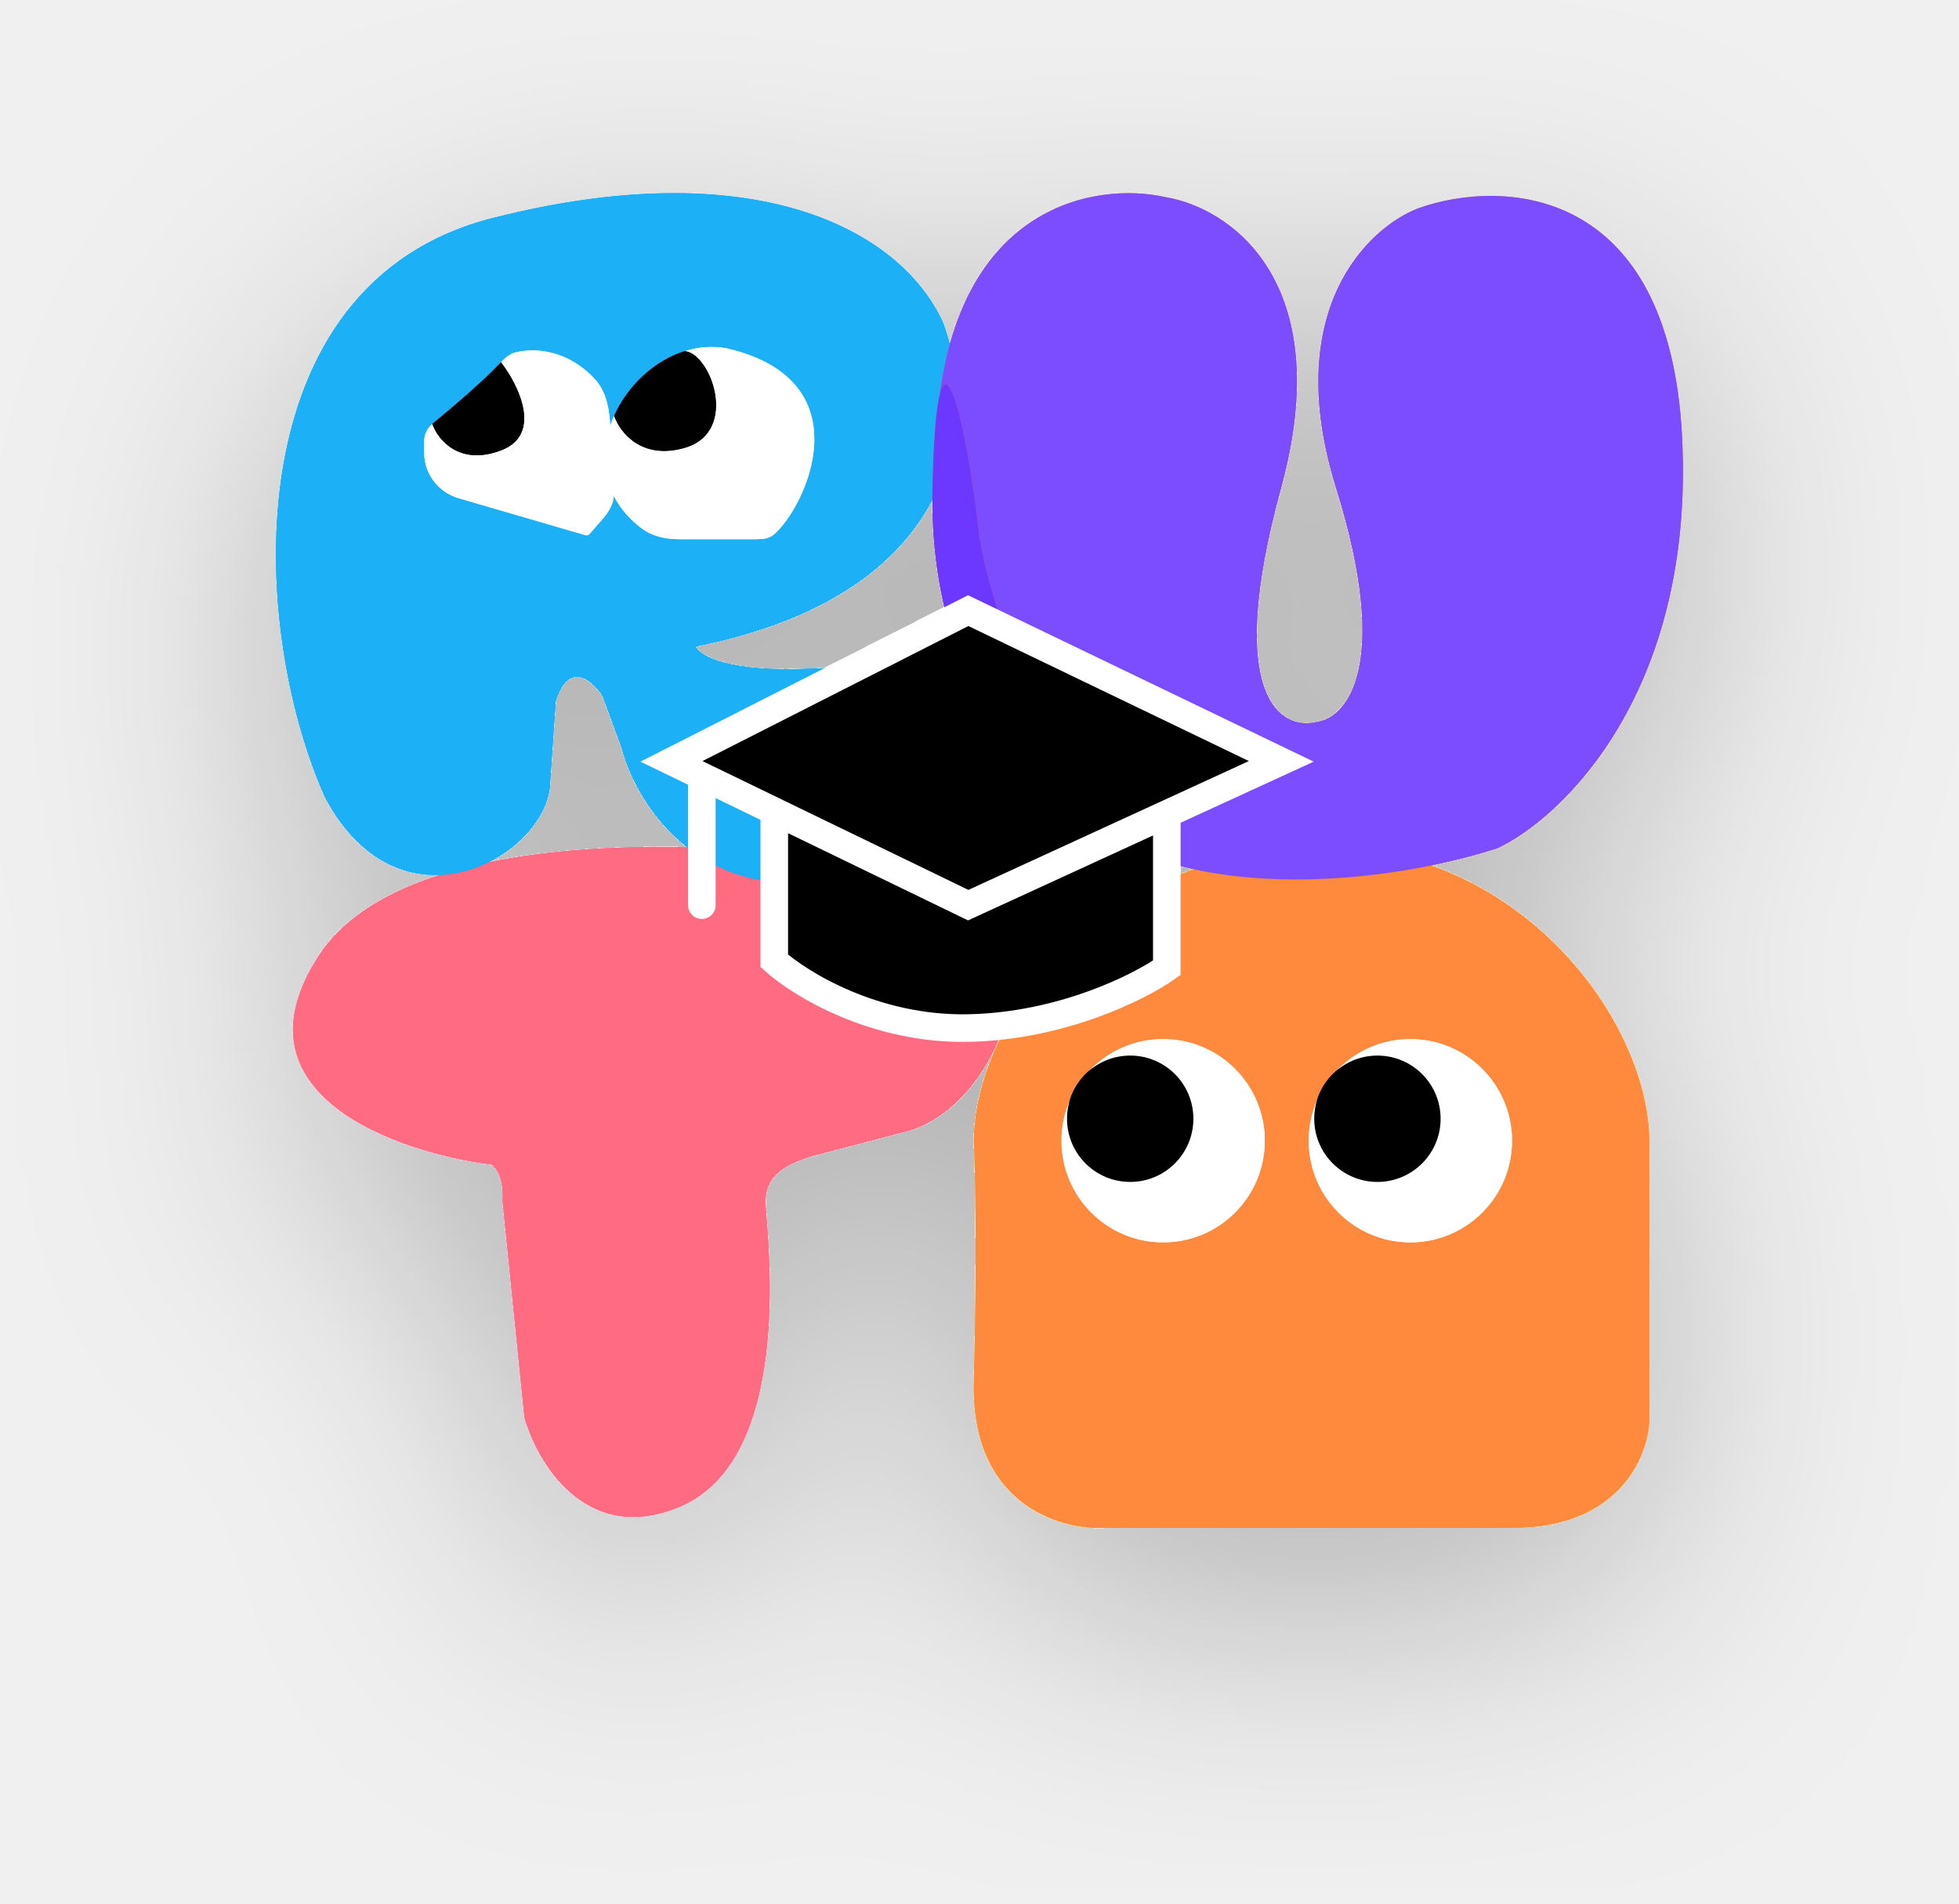
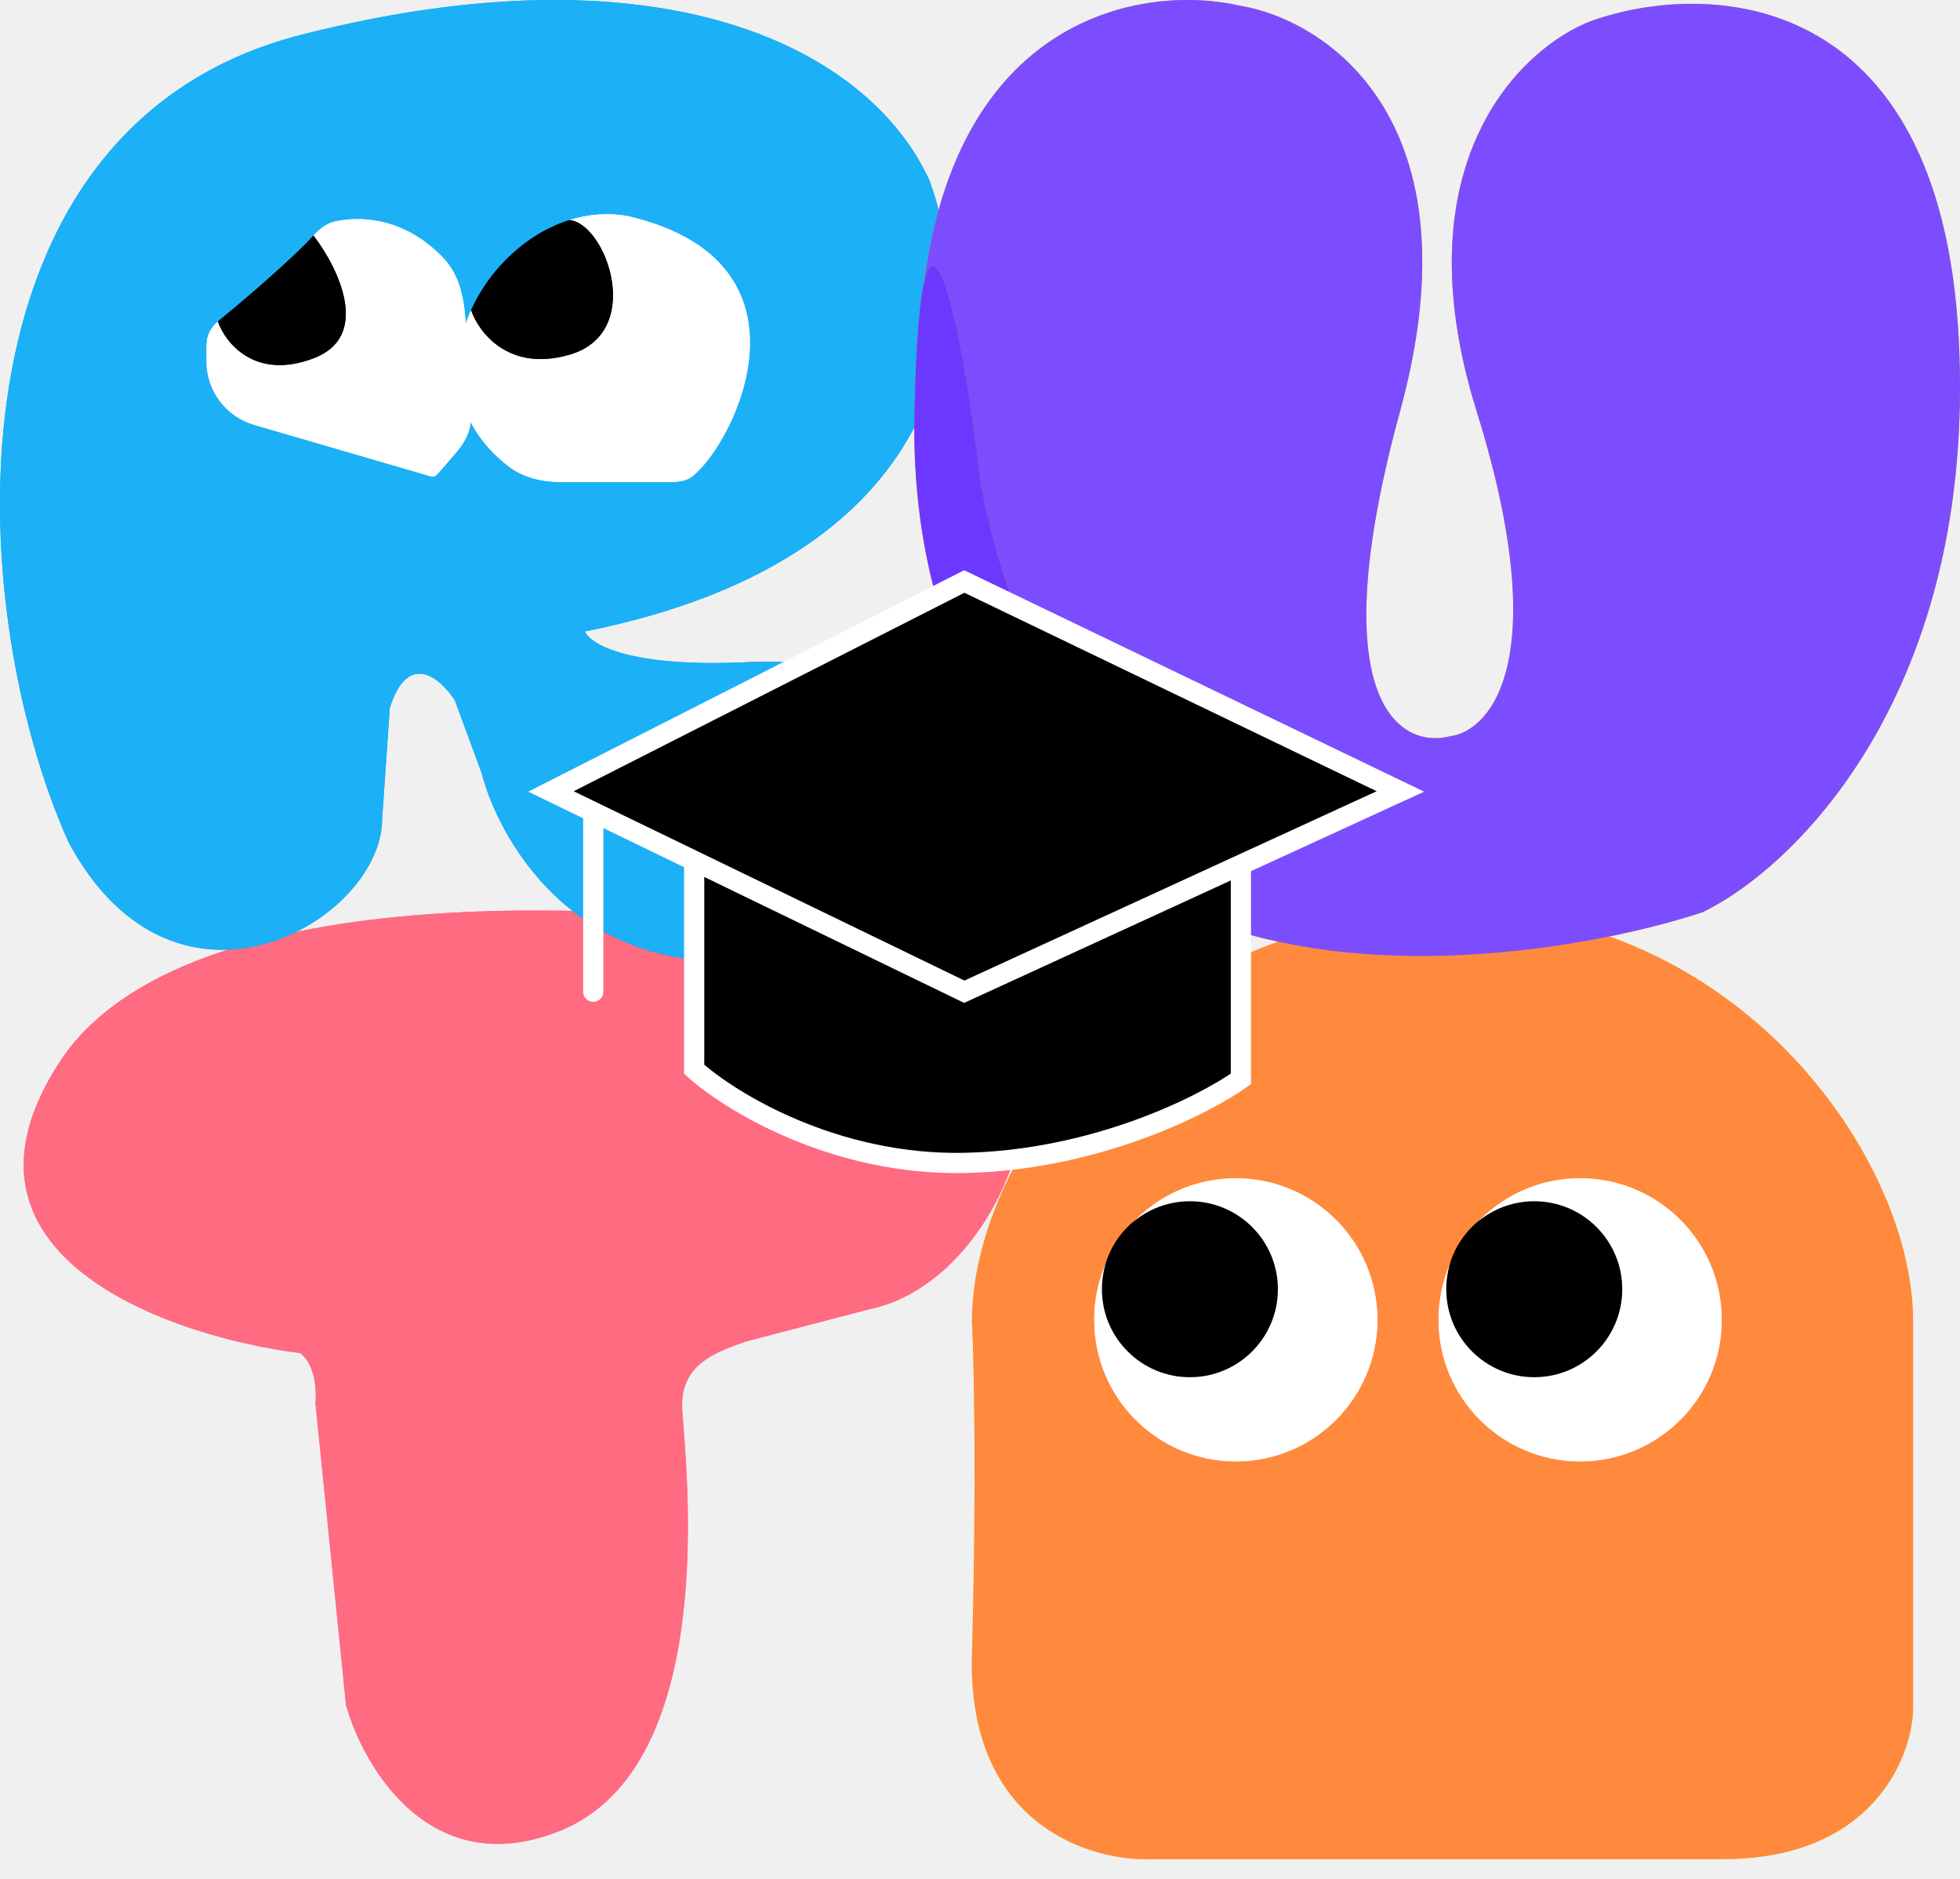
- <svg xmlns="http://www.w3.org/2000/svg" width="71" height="69" viewBox="0 0 71 69" fill="none">
-   <g filter="url(#filter0_d_62_80)">
-     <path d="M11.548 34.642C8.287 39.652 14.365 41.777 17.811 42.213C18.308 42.587 18.209 43.522 18.209 43.522L19.004 51.374C19.468 53.025 21.231 55.992 24.571 54.646C28.747 52.963 27.852 45.205 27.753 43.709C27.674 42.522 28.595 42.197 29.386 41.918L29.406 41.912L32.624 41.07C34.91 40.603 36.7 37.82 36.7 35.203C36.7 33.109 33.983 31.837 32.624 31.463C26.957 30.435 14.809 29.631 11.548 34.642Z" fill="#FE76B8" />
-     <path d="M11.548 34.642C8.287 39.652 14.365 41.777 17.811 42.213C18.308 42.587 18.209 43.522 18.209 43.522L19.004 51.374C19.468 53.025 21.231 55.992 24.571 54.646C28.747 52.963 27.852 45.205 27.753 43.709C27.674 42.522 28.595 42.197 29.386 41.918L29.406 41.912L32.624 41.07C34.91 40.603 36.7 37.82 36.7 35.203C36.7 33.109 33.983 31.837 32.624 31.463C26.957 30.435 14.809 29.631 11.548 34.642Z" fill="#FF6B81" />
-     <path d="M11.78 28.908C14.572 34.135 19.943 30.95 19.943 28.311L20.142 25.424C20.62 23.91 21.47 24.66 21.835 25.225L22.532 27.116C23.029 29.041 25.24 32.691 30.098 31.895C34.956 31.099 34.976 27.913 34.379 26.419C34.047 25.623 32.607 24.07 29.501 24.229C26.394 24.388 25.352 23.765 25.22 23.433C35.175 21.442 35.341 14.771 34.18 11.685C32.599 8.251 27.251 5.512 17.852 7.902C8.454 10.291 8.997 22.686 11.78 28.908Z" fill="#00A3FE" />
-     <path d="M11.78 28.908C14.572 34.135 19.943 30.95 19.943 28.311L20.142 25.424C20.62 23.91 21.47 24.66 21.835 25.225L22.532 27.116C23.029 29.041 25.24 32.691 30.098 31.895C34.956 31.099 34.976 27.913 34.379 26.419C34.047 25.623 32.607 24.07 29.501 24.229C26.394 24.388 25.352 23.765 25.22 23.433C35.175 21.442 35.341 14.771 34.18 11.685C32.599 8.251 27.251 5.512 17.852 7.902C8.454 10.291 8.997 22.686 11.78 28.908Z" fill="#1CB0F6" />
-     <path d="M40.004 55.38H54.835C58.667 55.38 59.727 52.804 59.779 51.516V41.392C59.779 36.88 54.758 30.171 47.033 30.727C39.308 31.283 35.292 37.344 35.292 41.392C35.343 42.422 35.415 45.596 35.292 50.048C35.168 54.499 38.381 55.458 40.004 55.38Z" fill="#FECE00" />
-     <path d="M40.004 55.38H54.835C58.667 55.38 59.727 52.804 59.779 51.516V41.392C59.779 36.88 54.758 30.171 47.033 30.727C39.308 31.283 35.292 37.344 35.292 41.392C35.343 42.422 35.415 45.596 35.292 50.048C35.168 54.499 38.381 55.458 40.004 55.38Z" fill="#FF8A3D" />
-     <path d="M33.986 14.912C33.27 22.478 36.874 27.755 38.765 29.447C43.225 33.111 50.977 31.836 54.296 30.741C56.719 29.58 61.444 24.967 60.966 15.808C60.489 6.649 54.396 6.483 51.409 7.545C49.575 8.242 46.411 11.248 48.422 17.699C50.434 24.151 48.796 26.029 47.725 26.162C46.431 26.494 44.36 25.266 46.431 17.699C48.502 10.133 44.506 7.511 42.25 7.146C39.794 6.582 34.703 7.346 33.986 14.912Z" fill="#FE9900" />
-     <path d="M33.986 14.912C33.27 22.478 36.874 27.755 38.765 29.447C43.225 33.111 50.977 31.836 54.296 30.741C56.719 29.58 61.444 24.967 60.966 15.808C60.489 6.649 54.396 6.483 51.409 7.545C49.575 8.242 46.411 11.248 48.422 17.699C50.434 24.151 48.796 26.029 47.725 26.162C46.431 26.494 44.36 25.266 46.431 17.699C48.502 10.133 44.506 7.511 42.25 7.146C39.794 6.582 34.703 7.346 33.986 14.912Z" fill="#7C4DFF" />
-     <circle cx="42.156" cy="41.347" r="3.684" fill="white" />
-     <circle cx="40.962" cy="40.55" r="2.29" fill="black" />
-     <circle cx="42.156" cy="41.347" r="3.684" fill="white" />
-     <circle cx="40.962" cy="40.55" r="2.29" fill="black" />
-     <circle cx="51.116" cy="41.347" r="3.684" fill="white" />
-     <circle cx="49.922" cy="40.55" r="2.29" fill="black" />
-     <circle cx="51.116" cy="41.347" r="3.684" fill="white" />
-     <circle cx="49.922" cy="40.55" r="2.29" fill="black" />
-     <path d="M23.241 19.14C23.63 19.438 24.128 19.544 24.621 19.544H27.417C27.638 19.544 27.865 19.522 28.035 19.382C29.176 18.437 31.383 13.816 26.359 12.63C25.835 12.529 25.314 12.572 24.822 12.726C25.773 12.822 26.799 15.655 24.822 16.231C23.24 16.692 22.454 15.651 22.259 15.073C21.655 16.416 21.779 18.022 23.241 19.14Z" fill="white" />
-     <path d="M22.259 15.073C22.454 15.651 23.24 16.692 24.822 16.231C26.799 15.655 25.773 12.822 24.822 12.726C23.707 13.074 22.746 13.988 22.259 15.073Z" fill="black" />
-     <path d="M22.126 15.668C22.107 14.975 22.026 14.236 21.548 13.728C20.565 12.683 19.417 12.605 18.706 12.767C18.487 12.816 18.309 12.965 18.158 13.13C18.793 13.955 19.681 15.75 18.158 16.326C16.635 16.902 15.864 15.927 15.669 15.368C15.484 15.519 15.376 15.743 15.376 15.98V16.417C15.376 17.175 15.883 17.842 16.621 18.058L21.216 19.397C21.271 19.413 21.331 19.395 21.369 19.352L21.849 18.801C22.072 18.546 22.245 18.249 22.249 17.912C22.255 17.33 22.148 16.449 22.126 15.668Z" fill="white" />
-     <path d="M15.669 15.368C15.864 15.927 16.635 16.902 18.158 16.326C19.681 15.75 18.793 13.955 18.158 13.13C17.588 13.753 16.425 14.747 15.669 15.368Z" fill="black" />
-     <path d="M23.241 19.14C23.63 19.438 24.128 19.544 24.621 19.544H27.417C27.638 19.544 27.865 19.522 28.035 19.382C29.176 18.437 31.383 13.816 26.359 12.63C25.835 12.529 25.314 12.572 24.822 12.726C25.773 12.822 26.799 15.655 24.822 16.231C23.24 16.692 22.454 15.651 22.259 15.073C21.655 16.416 21.779 18.022 23.241 19.14Z" fill="white" />
-     <path d="M22.259 15.073C22.454 15.651 23.24 16.692 24.822 16.231C26.799 15.655 25.773 12.822 24.822 12.726C23.707 13.074 22.746 13.988 22.259 15.073Z" fill="black" />
-     <path d="M22.126 15.668C22.107 14.975 22.026 14.236 21.548 13.728C20.565 12.683 19.417 12.605 18.706 12.767C18.487 12.816 18.309 12.965 18.158 13.13C18.793 13.955 19.681 15.75 18.158 16.326C16.635 16.902 15.864 15.927 15.669 15.368C15.484 15.519 15.376 15.743 15.376 15.98V16.417C15.376 17.175 15.883 17.842 16.621 18.058L21.216 19.397C21.271 19.413 21.331 19.395 21.369 19.352L21.849 18.801C22.072 18.546 22.245 18.249 22.249 17.912C22.255 17.33 22.148 16.449 22.126 15.668Z" fill="white" />
-     <path d="M15.669 15.368C15.864 15.927 16.635 16.902 18.158 16.326C19.681 15.75 18.793 13.955 18.158 13.13C17.588 13.753 16.425 14.747 15.669 15.368Z" fill="black" />
-     <path d="M33.794 17.752C33.635 25.318 38.008 29.267 40.364 30.495C40.364 29.898 40.489 28.529 38.577 26.538C36.666 24.547 35.686 20.805 35.487 19.345C35.055 15.529 33.954 10.186 33.794 17.752Z" fill="#FE7100" />
-     <path d="M33.794 17.752C33.635 25.318 38.008 29.267 40.364 30.495C40.364 29.898 40.489 28.529 38.577 26.538C36.666 24.547 35.686 20.805 35.487 19.345C35.055 15.529 33.954 10.186 33.794 17.752Z" fill="#6C38FF" />
-     <path d="M35.091 22.133L46.438 27.596L42.289 29.502V35.078C41.301 35.778 38.478 37.196 35.091 37.263C31.704 37.33 28.994 35.666 28.062 34.825V29.402L25.437 28.13L24.336 27.596L35.091 22.133Z" fill="black" />
-     <path d="M28.062 29.402L35.091 32.808L42.289 29.502M28.062 29.402V34.825C28.994 35.666 31.704 37.33 35.091 37.263C38.478 37.196 41.301 35.778 42.289 35.078V29.502M28.062 29.402L25.437 28.13M42.289 29.502L46.438 27.596L35.091 22.133L24.336 27.596L25.437 28.13M25.437 28.13V32.808" stroke="white" stroke-linecap="round" />
-   </g>
-   <defs>
-     <filter id="filter0_d_62_80" x="0" y="0" width="71" height="68.385" filterUnits="userSpaceOnUse" color-interpolation-filters="sRGB">
-       <feFlood flood-opacity="0" result="BackgroundImageFix" />
-       <feColorMatrix in="SourceAlpha" type="matrix" values="0 0 0 0 0 0 0 0 0 0 0 0 0 0 0 0 0 0 127 0" result="hardAlpha" />
-       <feOffset dy="3" />
-       <feGaussianBlur stdDeviation="5" />
-       <feComposite in2="hardAlpha" operator="out" />
-       <feColorMatrix type="matrix" values="0 0 0 0 0 0 0 0 0 0 0 0 0 0 0 0 0 0 0.25 0" />
-       <feBlend mode="normal" in2="BackgroundImageFix" result="effect1_dropShadow_62_80" />
-       <feBlend mode="normal" in="SourceGraphic" in2="effect1_dropShadow_62_80" result="shape" />
-     </filter>
-   </defs>
+ <svg xmlns="http://www.w3.org/2000/svg" width="97" height="93" viewBox="0 0 97 93" fill="none">
+   <path d="M2.944 52.573C-3.258 62.103 8.301 66.145 14.856 66.974C15.802 67.685 15.612 69.463 15.612 69.463L17.125 84.397C18.008 87.538 21.36 93.18 27.714 90.62C35.656 87.42 33.954 72.663 33.764 69.819C33.614 67.562 35.367 66.944 36.872 66.413L36.909 66.4L43.03 64.8C47.379 63.911 50.782 58.618 50.782 53.64C50.782 49.658 45.614 47.24 43.03 46.529C32.252 44.573 9.146 43.044 2.944 52.573Z" fill="#FE76B8" />
+   <path d="M2.944 52.573C-3.258 62.103 8.301 66.145 14.856 66.974C15.802 67.685 15.612 69.463 15.612 69.463L17.125 84.397C18.008 87.538 21.36 93.18 27.714 90.62C35.656 87.42 33.954 72.663 33.764 69.819C33.614 67.562 35.367 66.944 36.872 66.413L36.909 66.4L43.03 64.8C47.379 63.911 50.782 58.618 50.782 53.64C50.782 49.658 45.614 47.24 43.03 46.529C32.252 44.573 9.146 43.044 2.944 52.573Z" fill="#FF6B81" />
+   <path d="M3.385 41.669C8.695 51.61 18.912 45.551 18.912 40.532L19.29 35.041C20.199 32.163 21.815 33.59 22.509 34.662L23.835 38.26C24.781 41.921 28.985 48.864 38.225 47.349C47.466 45.834 47.504 39.775 46.367 36.935C45.736 35.42 42.997 32.466 37.089 32.769C31.181 33.072 29.2 31.885 28.947 31.254C47.882 27.467 48.198 14.78 45.989 8.911C42.983 2.379 32.81 -2.829 14.935 1.715C-2.94 6.26 -1.908 29.835 3.385 41.669Z" fill="#00A3FE" />
+   <path d="M3.385 41.669C8.695 51.61 18.912 45.551 18.912 40.532L19.29 35.041C20.199 32.163 21.815 33.59 22.509 34.662L23.835 38.26C24.781 41.921 28.985 48.864 38.225 47.349C47.466 45.834 47.504 39.775 46.367 36.935C45.736 35.42 42.997 32.466 37.089 32.769C31.181 33.072 29.2 31.885 28.947 31.254C47.882 27.467 48.198 14.78 45.989 8.911C42.983 2.379 32.81 -2.829 14.935 1.715C-2.94 6.26 -1.908 29.835 3.385 41.669Z" fill="#1CB0F6" />
+   <path d="M57.065 92.017H85.274C92.561 92.017 94.579 87.117 94.677 84.668V65.412C94.677 56.831 85.127 44.069 70.435 45.128C55.743 46.186 48.103 57.712 48.103 65.412C48.201 67.372 48.338 73.408 48.103 81.875C47.868 90.341 53.98 92.164 57.065 92.017Z" fill="#FECE00" />
+   <path d="M57.065 92.017H85.274C92.561 92.017 94.579 87.117 94.677 84.668V65.412C94.677 56.831 85.127 44.069 70.435 45.128C55.743 46.186 48.103 57.712 48.103 65.412C48.201 67.372 48.338 73.408 48.103 81.875C47.868 90.341 53.98 92.164 57.065 92.017Z" fill="#FF8A3D" />
+   <path d="M45.621 15.048C44.258 29.439 51.112 39.474 54.71 42.693C63.193 49.662 77.937 47.238 84.249 45.155C88.857 42.946 97.844 34.172 96.936 16.752C96.027 -0.668 84.438 -0.984 78.758 1.036C75.27 2.361 69.252 8.08 73.077 20.35C76.903 32.62 73.788 36.192 71.752 36.445C69.29 37.076 65.352 34.741 69.29 20.35C73.229 5.959 65.63 0.973 61.337 0.278C56.667 -0.795 46.984 0.657 45.621 15.048Z" fill="#FE9900" />
+   <path d="M45.621 15.048C44.258 29.439 51.112 39.474 54.71 42.693C63.193 49.662 77.937 47.238 84.249 45.155C88.857 42.946 97.844 34.172 96.936 16.752C96.027 -0.668 84.438 -0.984 78.758 1.036C75.27 2.361 69.252 8.08 73.077 20.35C76.903 32.62 73.788 36.192 71.752 36.445C69.29 37.076 65.352 34.741 69.29 20.35C73.229 5.959 65.63 0.973 61.337 0.278C56.667 -0.795 46.984 0.657 45.621 15.048Z" fill="#7C4DFF" />
+   <path d="M61.16 72.333C65.03 72.333 68.166 69.196 68.166 65.327C68.166 61.458 65.03 58.321 61.16 58.321C57.291 58.321 54.154 61.458 54.154 65.327C54.154 69.196 57.291 72.333 61.16 72.333Z" fill="white" />
+   <path d="M58.888 68.167C61.294 68.167 63.243 66.217 63.243 63.812C63.243 61.407 61.294 59.457 58.888 59.457C56.483 59.457 54.533 61.407 54.533 63.812C54.533 66.217 56.483 68.167 58.888 68.167Z" fill="black" />
+   <path d="M61.16 72.333C65.03 72.333 68.166 69.196 68.166 65.327C68.166 61.458 65.03 58.321 61.16 58.321C57.291 58.321 54.154 61.458 54.154 65.327C54.154 69.196 57.291 72.333 61.16 72.333Z" fill="white" />
+   <path d="M58.888 68.167C61.294 68.167 63.243 66.217 63.243 63.812C63.243 61.407 61.294 59.457 58.888 59.457C56.483 59.457 54.533 61.407 54.533 63.812C54.533 66.217 56.483 68.167 58.888 68.167Z" fill="black" />
+   <path d="M78.201 72.333C82.071 72.333 85.207 69.196 85.207 65.327C85.207 61.458 82.071 58.321 78.201 58.321C74.332 58.321 71.195 61.458 71.195 65.327C71.195 69.196 74.332 72.333 78.201 72.333Z" fill="white" />
+   <path d="M75.93 68.167C78.336 68.167 80.285 66.217 80.285 63.812C80.285 61.407 78.336 59.457 75.93 59.457C73.525 59.457 71.575 61.407 71.575 63.812C71.575 66.217 73.525 68.167 75.93 68.167Z" fill="black" />
+   <path d="M78.201 72.333C82.071 72.333 85.207 69.196 85.207 65.327C85.207 61.458 82.071 58.321 78.201 58.321C74.332 58.321 71.195 61.458 71.195 65.327C71.195 69.196 74.332 72.333 78.201 72.333Z" fill="white" />
+   <path d="M75.93 68.167C78.336 68.167 80.285 66.217 80.285 63.812C80.285 61.407 78.336 59.457 75.93 59.457C73.525 59.457 71.575 61.407 71.575 63.812C71.575 66.217 73.525 68.167 75.93 68.167Z" fill="black" />
+   <path d="M25.182 23.09C25.922 23.656 26.87 23.859 27.808 23.859H33.125C33.547 23.859 33.978 23.817 34.301 23.55C36.471 21.753 40.669 12.963 31.114 10.707C30.117 10.516 29.125 10.598 28.189 10.891C30 11.074 31.949 16.461 28.189 17.557C25.181 18.434 23.686 16.454 23.315 15.354C22.167 17.909 22.402 20.964 25.182 23.09Z" fill="white" />
+   <path d="M23.315 15.354C23.687 16.454 25.182 18.434 28.19 17.557C31.95 16.461 30 11.074 28.19 10.891C26.071 11.553 24.242 13.291 23.315 15.354Z" fill="black" />
+   <path d="M23.063 16.486C23.026 15.169 22.874 13.763 21.964 12.796C20.093 10.809 17.91 10.661 16.559 10.968C16.141 11.063 15.804 11.346 15.517 11.659C16.724 13.229 18.413 16.642 15.517 17.738C12.62 18.834 11.153 16.98 10.782 15.915C10.43 16.203 10.225 16.629 10.225 17.079V17.91C10.225 19.352 11.188 20.622 12.593 21.031L21.332 23.578C21.437 23.609 21.551 23.576 21.622 23.494L22.535 22.446C22.959 21.96 23.289 21.395 23.296 20.755C23.308 19.648 23.105 17.972 23.063 16.486Z" fill="white" />
+   <path d="M10.782 15.915C11.153 16.979 12.62 18.834 15.517 17.738C18.414 16.642 16.724 13.229 15.517 11.659C14.432 12.843 12.22 14.735 10.782 15.915Z" fill="black" />
+   <path d="M25.182 23.09C25.922 23.656 26.87 23.859 27.808 23.859H33.125C33.547 23.859 33.978 23.817 34.301 23.55C36.471 21.753 40.669 12.963 31.114 10.707C30.117 10.516 29.125 10.598 28.189 10.891C30 11.074 31.949 16.461 28.189 17.557C25.181 18.434 23.686 16.454 23.315 15.354C22.167 17.909 22.402 20.964 25.182 23.09Z" fill="white" />
+   <path d="M23.315 15.354C23.687 16.454 25.182 18.434 28.19 17.557C31.95 16.461 30 11.074 28.19 10.891C26.071 11.553 24.242 13.291 23.315 15.354Z" fill="black" />
+   <path d="M23.063 16.486C23.026 15.169 22.874 13.763 21.964 12.796C20.093 10.809 17.91 10.661 16.559 10.968C16.141 11.063 15.804 11.346 15.517 11.659C16.724 13.229 18.413 16.642 15.517 17.738C12.62 18.834 11.153 16.98 10.782 15.915C10.43 16.203 10.225 16.629 10.225 17.079V17.91C10.225 19.352 11.188 20.622 12.593 21.031L21.332 23.578C21.437 23.609 21.551 23.576 21.622 23.494L22.535 22.446C22.959 21.96 23.289 21.395 23.296 20.755C23.308 19.648 23.105 17.972 23.063 16.486Z" fill="white" />
+   <path d="M10.782 15.915C11.153 16.979 12.62 18.834 15.517 17.738C18.414 16.642 16.724 13.229 15.517 11.659C14.432 12.843 12.22 14.735 10.782 15.915Z" fill="black" />
+   <path d="M45.256 20.45C44.953 34.841 53.271 42.352 57.752 44.688C57.752 43.551 57.988 40.948 54.353 37.161C50.717 33.374 48.854 26.257 48.475 23.48C47.654 16.222 45.559 6.06 45.256 20.45Z" fill="#FE7100" />
+   <path d="M45.256 20.45C44.953 34.841 53.271 42.352 57.752 44.688C57.752 43.551 57.988 40.948 54.353 37.161C50.717 33.374 48.854 26.257 48.475 23.48C47.654 16.222 45.559 6.06 45.256 20.45Z" fill="#6C38FF" />
+   <path d="M47.722 28.782L69.304 39.174L61.412 42.799V53.403C59.533 54.735 54.164 57.432 47.722 57.56C41.28 57.688 36.126 54.522 34.354 52.923V42.608L29.361 40.189L27.268 39.174L47.722 28.782Z" fill="black" />
+   <path d="M34.354 42.608L47.722 49.087L61.412 42.799M34.354 42.608V52.923C36.126 54.522 41.28 57.688 47.722 57.56C54.164 57.432 59.533 54.735 61.412 53.403V42.799M34.354 42.608L29.361 40.189M61.412 42.799L69.304 39.174L47.722 28.782L27.268 39.174L29.361 40.189M29.361 40.189V49.087" stroke="white" stroke-linecap="round" />
</svg>
